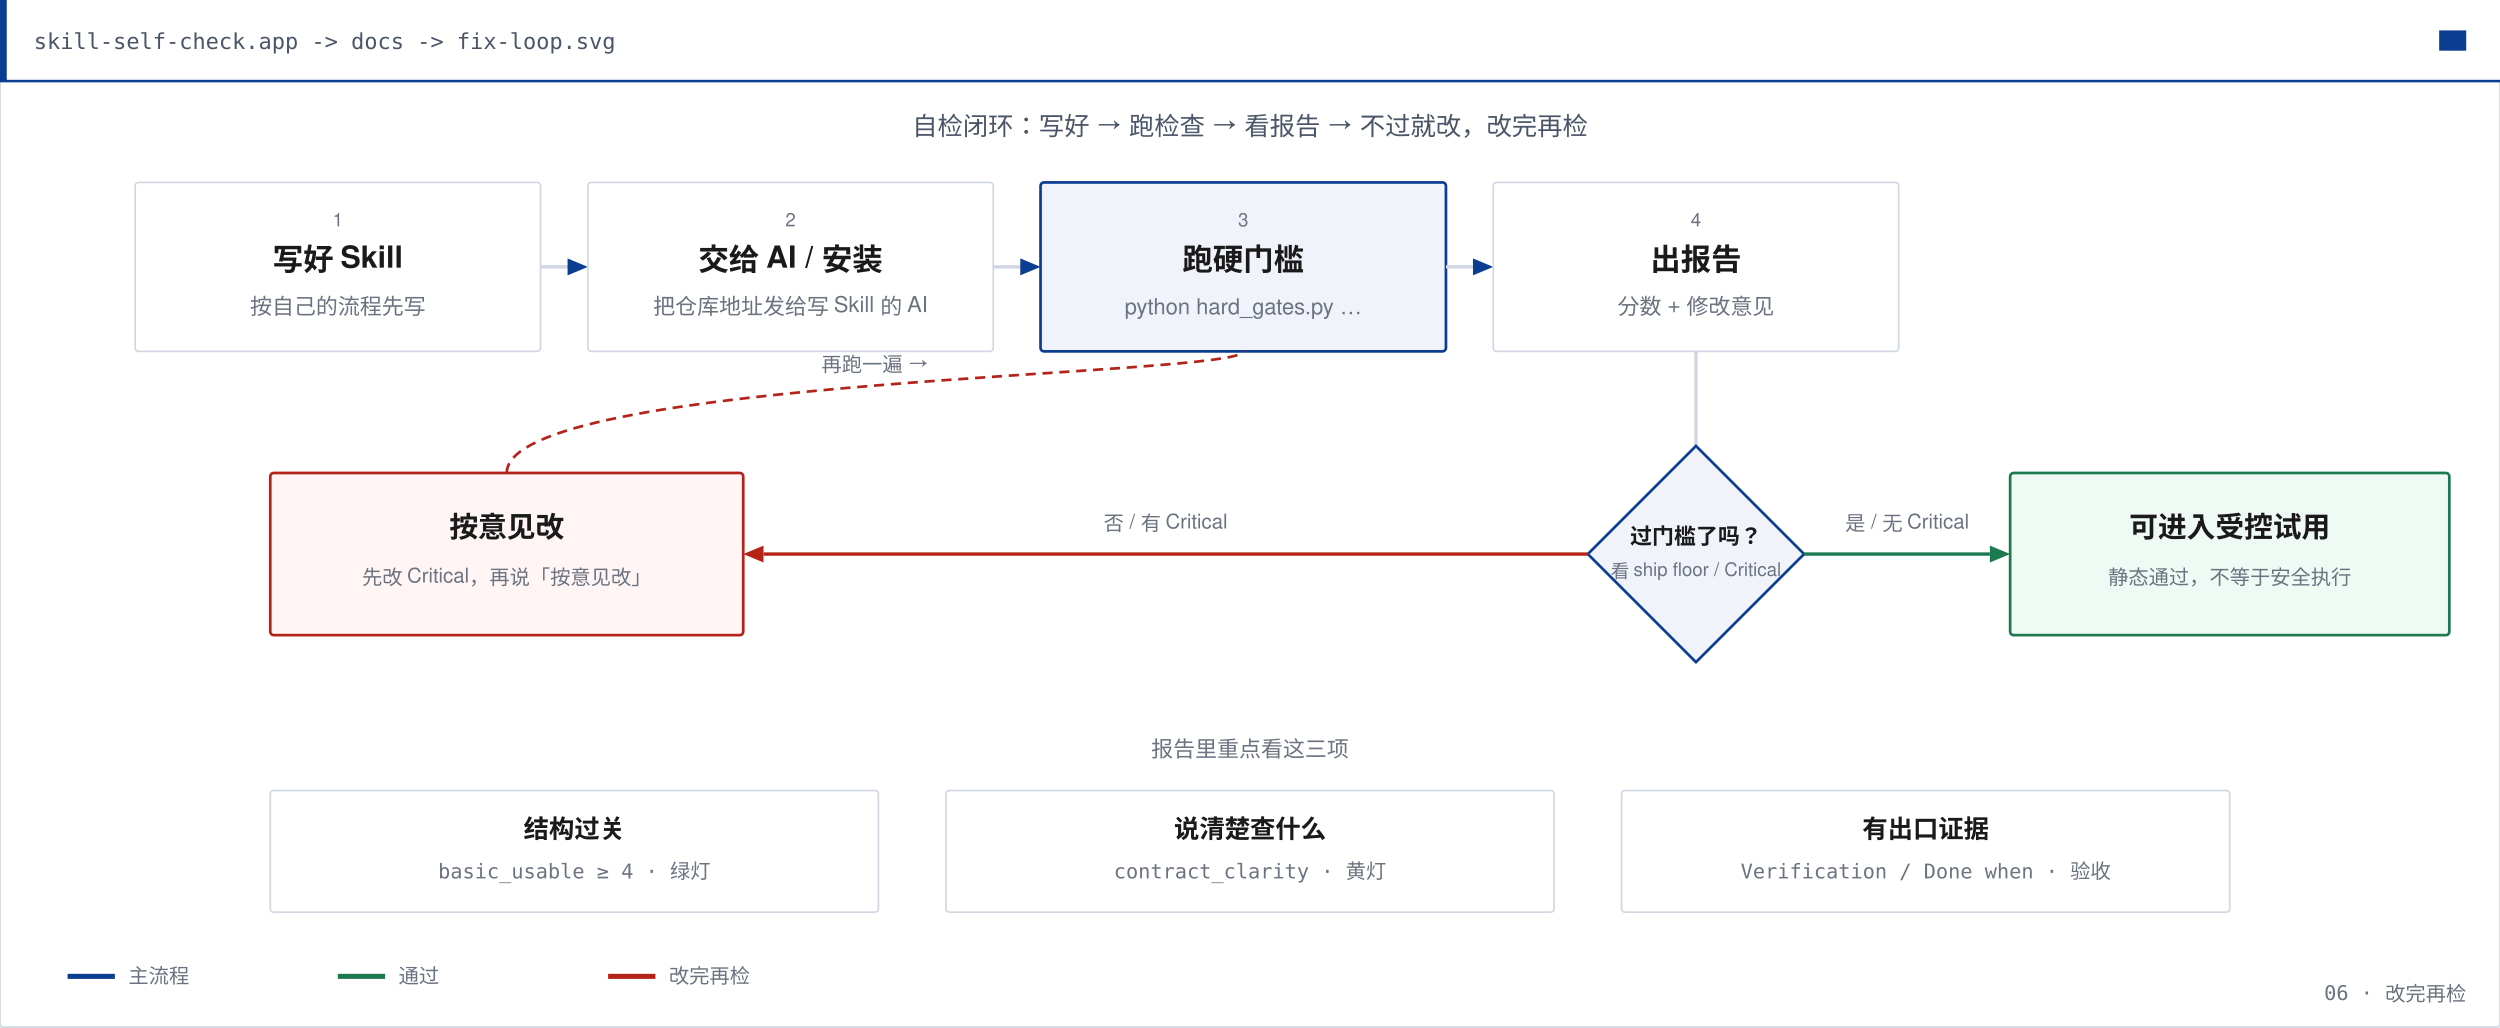
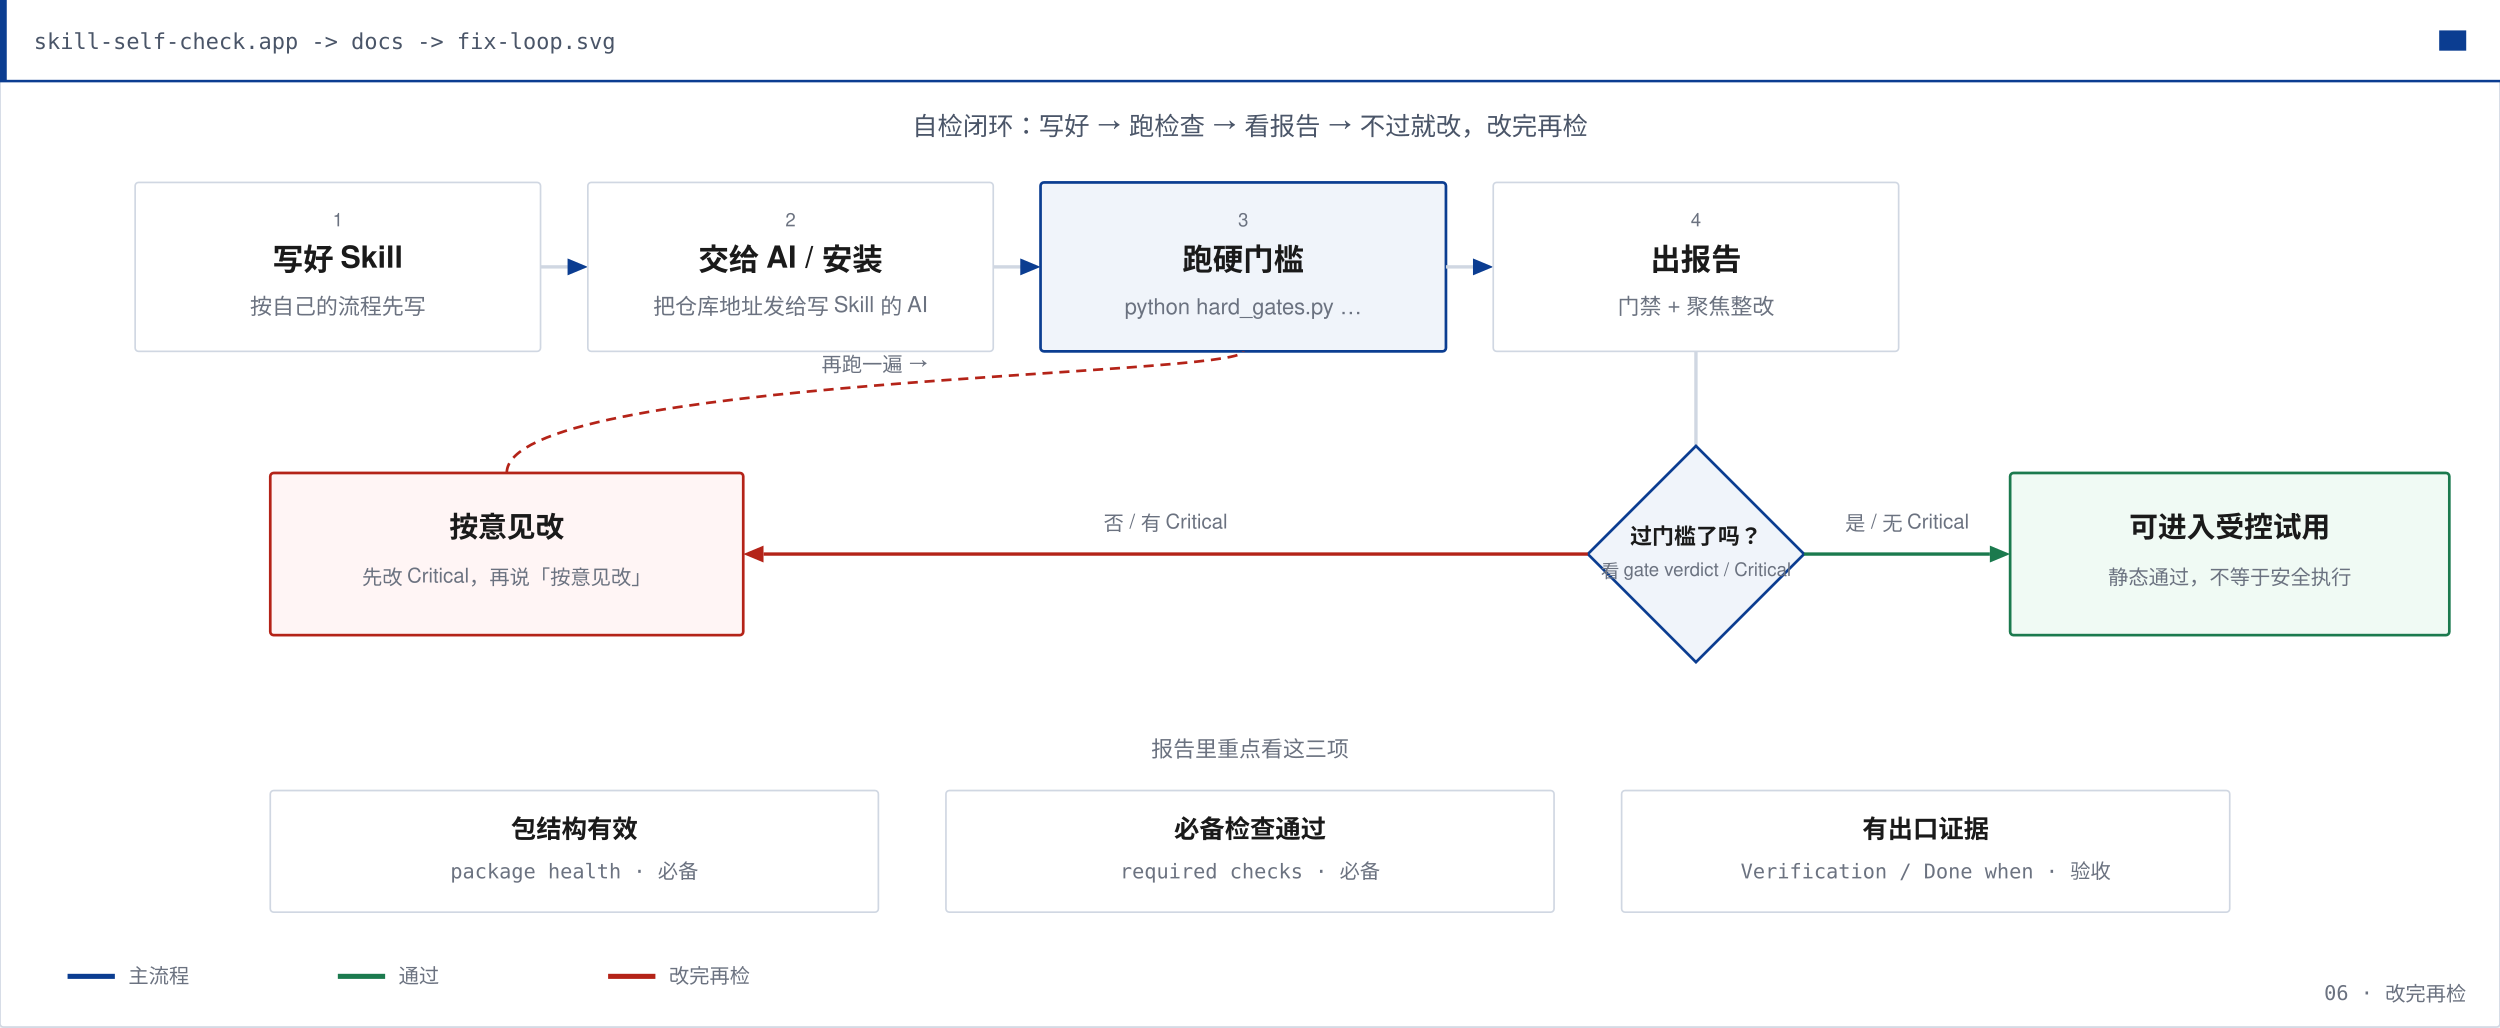
<svg xmlns="http://www.w3.org/2000/svg" viewBox="0 0 1480 608" width="1480" height="608" role="img" aria-label="skill-self-check.app -&gt; docs -&gt; fix-loop.svg">
  <defs>
    <style>
      .label { fill: #1A1A1A; font-family: "Helvetica Neue", Helvetica, Arial, "PingFang SC", "Microsoft YaHei", "Noto Sans SC", "Segoe UI", system-ui, sans-serif; font-weight: 600; }
      .label-sub { fill: #4A5568; font-family: "Helvetica Neue", Helvetica, Arial, "PingFang SC", "Microsoft YaHei", "Noto Sans SC", "Segoe UI", system-ui, sans-serif; font-weight: 400; }
      .label-tiny { fill: #6B7280; font-family: "Helvetica Neue", Helvetica, Arial, "PingFang SC", "Microsoft YaHei", "Noto Sans SC", "Segoe UI", system-ui, sans-serif; font-weight: 400; }
      .label-accent { fill: #0B3D91; font-family: "Helvetica Neue", Helvetica, Arial, "PingFang SC", "Microsoft YaHei", "Noto Sans SC", "Segoe UI", system-ui, sans-serif; font-weight: 600; }
      .mono { font-family: ui-monospace, SFMono-Regular, Menlo, Consolas, "Microsoft YaHei", monospace; }
    </style>
  </defs>
  <rect width="1480" height="608" rx="2" fill="#FFFFFF" stroke="#D0D7E2" stroke-width="1" />
  <rect x="0" y="0" width="1480" height="48" fill="#FFFFFF" />
  <rect x="0" y="0" width="4" height="48" fill="#0B3D91" />
  <line x1="0" y1="48" x2="1480" y2="48" stroke="#0B3D91" stroke-width="1.5" />
  <text x="20" y="29.0" fill="#4A5568" font-size="13" font-family="ui-monospace, SFMono-Regular, Menlo, Consolas, monospace">skill-self-check.app -&gt; docs -&gt; fix-loop.svg</text>
  <rect x="1444" y="18.0" width="16" height="12" fill="#0B3D91" />
  <g transform="translate(0, 48)">
    <text x="740.0" y="32" text-anchor="middle" class="label-sub" font-size="15">自检闭环：写好 → 跑检查 → 看报告 → 不过就改，改完再检</text>
    <rect x="80.0" y="60.0" width="240" height="100" rx="2" fill="#FFFFFF" stroke="#D0D7E2" stroke-width="1" />
    <text x="200.0" y="86.0" text-anchor="middle" class="label-tiny" font-size="11" letter-spacing="0.08em">1</text>
    <text x="200.0" y="112.0" text-anchor="middle" class="label" font-size="18">写好 Skill</text>
    <text x="200.0" y="138.0" text-anchor="middle" class="label-tiny" font-size="13">按自己的流程先写</text>
    <line x1="320.0" y1="110" x2="338.0" y2="110" stroke="#D0D7E2" stroke-width="2" />
    <polygon points="348.0,110 336.0,105 336.0,115" fill="#0B3D91" />
    <rect x="348.0" y="60.0" width="240" height="100" rx="2" fill="#FFFFFF" stroke="#D0D7E2" stroke-width="1" />
    <text x="468.0" y="86.0" text-anchor="middle" class="label-tiny" font-size="11" letter-spacing="0.08em">2</text>
    <text x="468.0" y="112.0" text-anchor="middle" class="label" font-size="18">交给 AI / 安装</text>
    <text x="468.0" y="138.0" text-anchor="middle" class="label-tiny" font-size="13">把仓库地址发给写 Skill 的 AI</text>
    <line x1="588.0" y1="110" x2="606.0" y2="110" stroke="#D0D7E2" stroke-width="2" />
    <polygon points="616.0,110 604.0,105 604.0,115" fill="#0B3D91" />
    <rect x="616.0" y="60.0" width="240" height="100" rx="2" fill="#F0F4FA" stroke="#0B3D91" stroke-width="1.6" />
    <text x="736.0" y="86.0" text-anchor="middle" class="label-tiny" font-size="11" letter-spacing="0.08em">3</text>
    <text x="736.0" y="112.0" text-anchor="middle" class="label" font-size="18">跑硬门槛</text>
    <text x="736.0" y="138.0" text-anchor="middle" class="label-tiny" font-size="13">python hard_gates.py …</text>
    <line x1="856.0" y1="110" x2="874.0" y2="110" stroke="#D0D7E2" stroke-width="2" />
    <polygon points="884.0,110 872.0,105 872.0,115" fill="#0B3D91" />
    <rect x="884.0" y="60.0" width="240" height="100" rx="2" fill="#FFFFFF" stroke="#D0D7E2" stroke-width="1" />
    <text x="1004.0" y="86.0" text-anchor="middle" class="label-tiny" font-size="11" letter-spacing="0.08em">4</text>
    <text x="1004.0" y="112.0" text-anchor="middle" class="label" font-size="18">出报告</text>
-     <text x="1004.0" y="138.0" text-anchor="middle" class="label-tiny" font-size="13">分数 + 修改意见</text>
+     <text x="1004.0" y="138.0" text-anchor="middle" class="label-tiny" font-size="13">门禁 + 聚焦整改</text>
    <line x1="1004.0" y1="160.0" x2="1004.0" y2="216" stroke="#D0D7E2" stroke-width="2" />
    <polygon points="1004.0,216 1068.0,280 1004.0,344 940.0,280" fill="#F0F4FA" stroke="#0B3D91" stroke-width="1.6" />
    <text x="1004.0" y="274" text-anchor="middle" class="label" font-size="13">过门槛了吗？</text>
-     <text x="1004.0" y="294" text-anchor="middle" class="label-tiny" font-size="11">看 ship floor / Critical</text>
+     <text x="1004.0" y="294" text-anchor="middle" class="label-tiny" font-size="11">看 gate verdict / Critical</text>
    <rect x="160.0" y="232.0" width="280" height="96" rx="2" fill="#FFF5F5" stroke="#B42318" stroke-width="1.6" />
    <text x="300" y="270.0" text-anchor="middle" class="label" font-size="17" fill="#B42318">按意见改</text>
    <text x="300" y="298.0" text-anchor="middle" class="label-tiny" font-size="12">先改 Critical，再说「按意见改」</text>
    <line x1="940.0" y1="280" x2="452.0" y2="280" stroke="#B42318" stroke-width="2" />
    <polygon points="440.0,280 452.0,275 452.0,285" fill="#B42318" />
    <text x="690.0" y="266" text-anchor="middle" fill="#B42318" font-size="12" class="label-tiny">否 / 有 Critical</text>
    <path d="M 300 232.0 C 300 175, 736.0 175, 736.0 160.0" fill="none" stroke="#B42318" stroke-width="1.6" stroke-dasharray="6 4" />
    <text x="518.0" y="172" text-anchor="middle" fill="#B42318" font-size="12" class="label-tiny">再跑一遍 →</text>
    <rect x="1190.0" y="232.0" width="260" height="96" rx="2" fill="#F0Faf4" stroke="#1B7A4E" stroke-width="1.6" />
    <text x="1320" y="270.0" text-anchor="middle" class="label" font-size="17" fill="#1B7A4E">可进入受控试用</text>
    <text x="1320" y="298.0" text-anchor="middle" class="label-tiny" font-size="12">静态通过，不等于安全执行</text>
    <line x1="1068.0" y1="280" x2="1178.0" y2="280" stroke="#1B7A4E" stroke-width="2" />
    <polygon points="1190.0,280 1178.0,275 1178.0,285" fill="#1B7A4E" />
    <text x="1129.0" y="266" text-anchor="middle" fill="#1B7A4E" font-size="12" class="label-tiny">是 / 无 Critical</text>
    <text x="740.0" y="400" text-anchor="middle" class="label-tiny" font-size="13">报告里重点看这三项</text>
    <rect x="160.0" y="420" width="360" height="72" rx="2" fill="#FFFFFF" stroke="#D0D7E2" stroke-width="1" />
-     <text x="340.0" y="448" text-anchor="middle" class="label" font-size="15">结构过关</text>
-     <text x="340.0" y="472" text-anchor="middle" class="label-tiny mono" font-size="12">basic_usable ≥ 4 · 绿灯</text>
+     <text x="340.0" y="448" text-anchor="middle" class="label" font-size="15">包结构有效</text>
+     <text x="340.0" y="472" text-anchor="middle" class="label-tiny mono" font-size="12">package health · 必备</text>
    <rect x="560.0" y="420" width="360" height="72" rx="2" fill="#FFFFFF" stroke="#D0D7E2" stroke-width="1" />
-     <text x="740.0" y="448" text-anchor="middle" class="label" font-size="15">说清楚查什么</text>
-     <text x="740.0" y="472" text-anchor="middle" class="label-tiny mono" font-size="12">contract_clarity · 黄灯</text>
+     <text x="740.0" y="448" text-anchor="middle" class="label" font-size="15">必备检查通过</text>
+     <text x="740.0" y="472" text-anchor="middle" class="label-tiny mono" font-size="12">required checks · 必备</text>
    <rect x="960.0" y="420" width="360" height="72" rx="2" fill="#FFFFFF" stroke="#D0D7E2" stroke-width="1" />
    <text x="1140.0" y="448" text-anchor="middle" class="label" font-size="15">有出口证据</text>
    <text x="1140.0" y="472" text-anchor="middle" class="label-tiny mono" font-size="12">Verification / Done when · 验收</text>
    <line x1="40" y1="530" x2="68" y2="530" stroke="#0B3D91" stroke-width="3" />
    <text x="76" y="534" class="label-tiny" font-size="12">主流程</text>
    <line x1="200" y1="530" x2="228" y2="530" stroke="#1B7A4E" stroke-width="3" />
    <text x="236" y="534" class="label-tiny" font-size="12">通过</text>
    <line x1="360" y1="530" x2="388" y2="530" stroke="#B42318" stroke-width="3" />
    <text x="396" y="534" class="label-tiny" font-size="12">改完再检</text>
    <text x="1460" y="544" text-anchor="end" class="label-tiny mono">06 · 改完再检</text>
  </g>
</svg>
